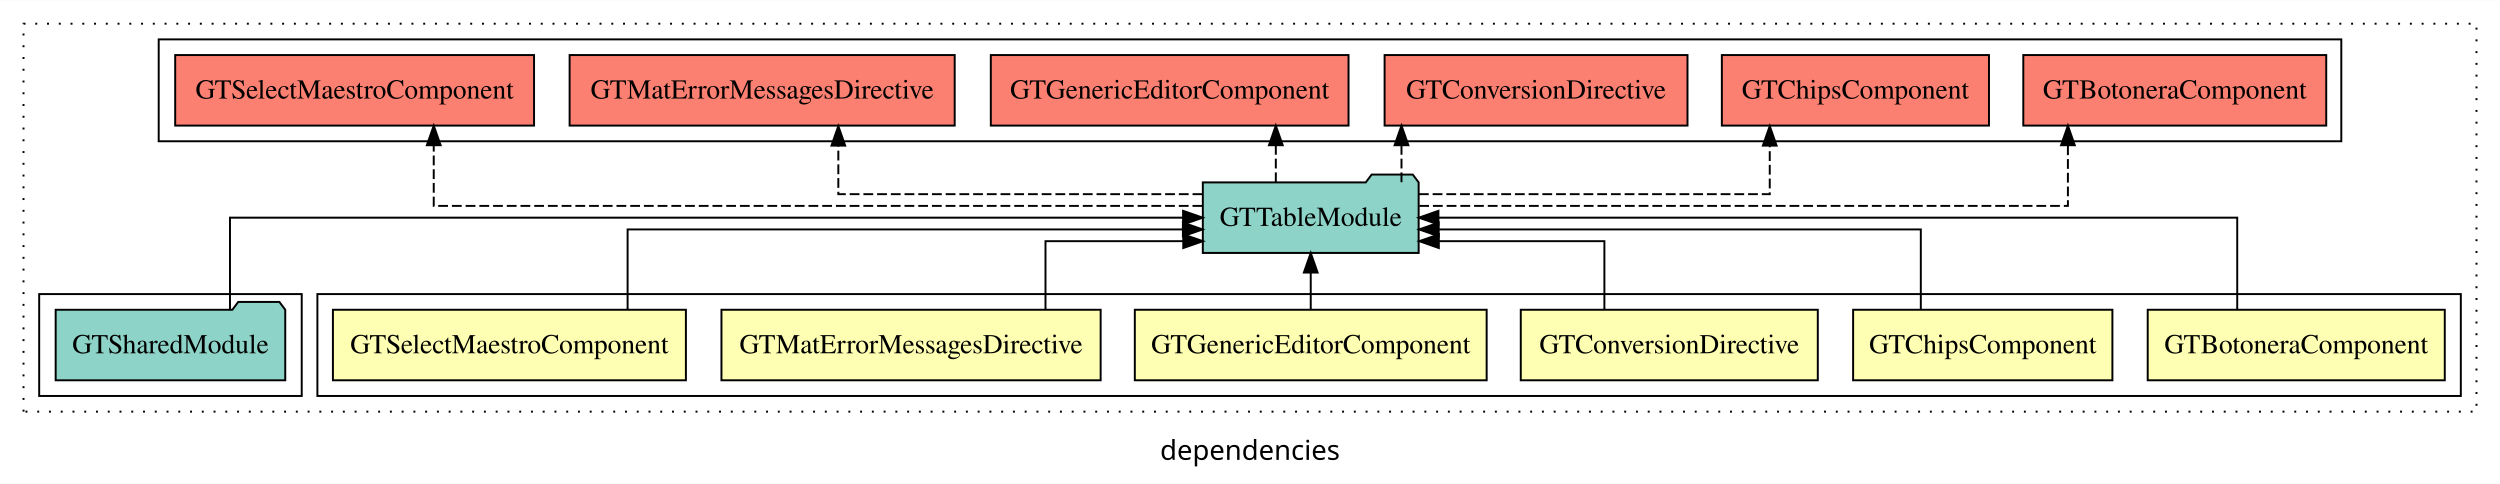
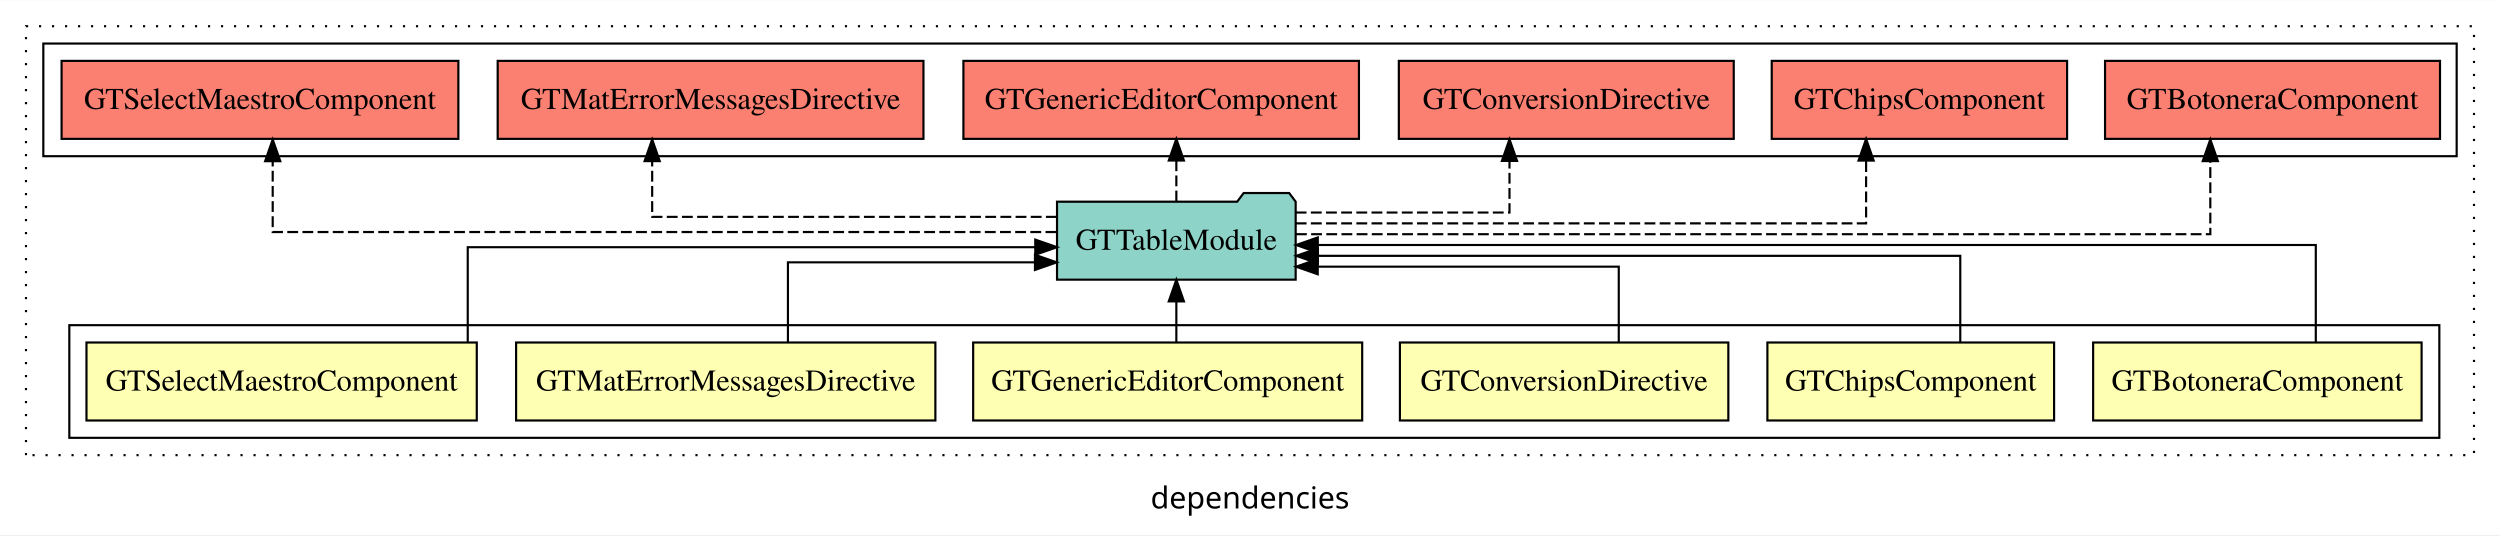
- <svg xmlns="http://www.w3.org/2000/svg" width="1276pt" height="247pt" viewBox="0.00 0.00 1276.00 246.80">
+ <svg xmlns="http://www.w3.org/2000/svg" width="1154pt" height="247pt" viewBox="0.00 0.00 1154.00 246.80">
  <g id="graph0" class="graph" transform="scale(1 1) rotate(0) translate(4 242.8)">
-     <polygon fill="white" stroke="transparent" points="-4,4 -4,-242.8 1272,-242.8 1272,4 -4,4" />
-     <text text-anchor="middle" x="634" y="-8.2" font-family="sans-serif" font-size="14.00">dependencies</text>
+     <polygon fill="white" stroke="transparent" points="-4,4 -4,-242.8 1150,-242.8 1150,4 -4,4" />
+     <text text-anchor="middle" x="573" y="-8.2" font-family="sans-serif" font-size="14.00">dependencies</text>
    <g id="clust1" class="cluster">
-       <polygon fill="none" stroke="black" stroke-dasharray="1,5" points="8,-32.8 8,-230.8 1260,-230.8 1260,-32.8 8,-32.8" />
+       <polygon fill="none" stroke="black" stroke-dasharray="1,5" points="8,-32.8 8,-230.8 1138,-230.8 1138,-32.8 8,-32.8" />
    </g>
    <g id="clust2" class="cluster">
-       <polygon fill="none" stroke="black" points="158,-40.8 158,-92.8 1252,-92.8 1252,-40.8 158,-40.8" />
+       <polygon fill="none" stroke="black" points="28,-40.8 28,-92.8 1122,-92.8 1122,-40.8 28,-40.8" />
    </g>
    <g id="clust10" class="cluster">
-       <polygon fill="none" stroke="black" points="77,-170.8 77,-222.8 1191,-222.8 1191,-170.8 77,-170.8" />
-     </g>
-     <g id="clust9" class="cluster">
-       <polygon fill="none" stroke="black" points="16,-40.8 16,-92.8 150,-92.8 150,-40.8 16,-40.8" />
+       <polygon fill="none" stroke="black" points="16,-170.8 16,-222.8 1130,-222.8 1130,-170.8 16,-170.8" />
    </g>
    <g id="node1" class="node">
-       <polygon fill="#ffffb3" stroke="black" points="1243.81,-84.8 1092.19,-84.8 1092.19,-48.8 1243.81,-48.8 1243.81,-84.8" />
-       <text text-anchor="middle" x="1168" y="-62.6" font-family="Times,serif" font-size="14.00">GTBotoneraComponent</text>
+       <polygon fill="#ffffb3" stroke="black" points="1113.81,-84.8 962.19,-84.8 962.19,-48.8 1113.81,-48.8 1113.81,-84.8" />
+       <text text-anchor="middle" x="1038" y="-62.6" font-family="Times,serif" font-size="14.00">GTBotoneraComponent</text>
    </g>
    <g id="node7" class="node">
-       <polygon fill="#8dd3c7" stroke="black" points="720.08,-149.8 717.08,-153.8 696.08,-153.8 693.08,-149.8 609.92,-149.8 609.92,-113.8 720.08,-113.8 720.08,-149.8" />
-       <text text-anchor="middle" x="665" y="-127.6" font-family="Times,serif" font-size="14.00">GTTableModule</text>
+       <polygon fill="#8dd3c7" stroke="black" points="594.08,-149.8 591.08,-153.8 570.08,-153.8 567.08,-149.8 483.92,-149.8 483.92,-113.8 594.08,-113.8 594.08,-149.8" />
+       <text text-anchor="middle" x="539" y="-127.6" font-family="Times,serif" font-size="14.00">GTTableModule</text>
    </g>
    <g id="edge1" class="edge">
-       <path fill="none" stroke="black" d="M1137.88,-84.91C1137.88,-104.14 1137.88,-131.8 1137.88,-131.8 1137.88,-131.8 730.17,-131.8 730.17,-131.8" />
-       <polygon fill="black" stroke="black" points="730.17,-128.3 720.17,-131.8 730.17,-135.3 730.17,-128.3" />
+       <path fill="none" stroke="black" d="M1064.97,-85.02C1064.97,-103.63 1064.97,-129.8 1064.97,-129.8 1064.97,-129.8 604.29,-129.8 604.29,-129.8" />
+       <polygon fill="black" stroke="black" points="604.29,-126.3 594.29,-129.8 604.29,-133.3 604.29,-126.3" />
    </g>
    <g id="node2" class="node">
-       <polygon fill="#ffffb3" stroke="black" points="1074.17,-84.8 941.83,-84.8 941.83,-48.8 1074.17,-48.8 1074.17,-84.8" />
-       <text text-anchor="middle" x="1008" y="-62.6" font-family="Times,serif" font-size="14.00">GTChipsComponent</text>
+       <polygon fill="#ffffb3" stroke="black" points="944.17,-84.8 811.83,-84.8 811.83,-48.8 944.17,-48.8 944.17,-84.8" />
+       <text text-anchor="middle" x="878" y="-62.6" font-family="Times,serif" font-size="14.00">GTChipsComponent</text>
    </g>
    <g id="edge2" class="edge">
-       <path fill="none" stroke="black" d="M976.38,-84.82C976.38,-102.17 976.38,-125.8 976.38,-125.8 976.38,-125.8 730.31,-125.8 730.31,-125.8" />
-       <polygon fill="black" stroke="black" points="730.31,-122.3 720.31,-125.8 730.31,-129.3 730.31,-122.3" />
+       <path fill="none" stroke="black" d="M900.86,-84.83C900.86,-101.86 900.86,-124.8 900.86,-124.8 900.86,-124.8 604.35,-124.8 604.35,-124.8" />
+       <polygon fill="black" stroke="black" points="604.35,-121.3 594.35,-124.8 604.35,-128.3 604.35,-121.3" />
    </g>
    <g id="node3" class="node">
-       <polygon fill="#ffffb3" stroke="black" points="923.8,-84.8 772.2,-84.8 772.2,-48.8 923.8,-48.8 923.8,-84.8" />
-       <text text-anchor="middle" x="848" y="-62.6" font-family="Times,serif" font-size="14.00">GTConversionDirective</text>
+       <polygon fill="#ffffb3" stroke="black" points="793.8,-84.8 642.2,-84.8 642.2,-48.8 793.8,-48.8 793.8,-84.8" />
+       <text text-anchor="middle" x="718" y="-62.6" font-family="Times,serif" font-size="14.00">GTConversionDirective</text>
    </g>
    <g id="edge3" class="edge">
-       <path fill="none" stroke="black" d="M814.88,-85.04C814.88,-100.37 814.88,-119.8 814.88,-119.8 814.88,-119.8 730.38,-119.8 730.38,-119.8" />
-       <polygon fill="black" stroke="black" points="730.38,-116.3 720.38,-119.8 730.38,-123.3 730.38,-116.3" />
+       <path fill="none" stroke="black" d="M743.22,-85.04C743.22,-100.37 743.22,-119.8 743.22,-119.8 743.22,-119.8 604.26,-119.8 604.26,-119.8" />
+       <polygon fill="black" stroke="black" points="604.26,-116.3 594.26,-119.8 604.26,-123.3 604.26,-116.3" />
    </g>
    <g id="node4" class="node">
-       <polygon fill="#ffffb3" stroke="black" points="754.79,-84.8 575.21,-84.8 575.21,-48.8 754.79,-48.8 754.79,-84.8" />
-       <text text-anchor="middle" x="665" y="-62.6" font-family="Times,serif" font-size="14.00">GTGenericEditorComponent</text>
+       <polygon fill="#ffffb3" stroke="black" points="624.79,-84.8 445.21,-84.8 445.21,-48.8 624.79,-48.8 624.79,-84.8" />
+       <text text-anchor="middle" x="535" y="-62.6" font-family="Times,serif" font-size="14.00">GTGenericEditorComponent</text>
    </g>
    <g id="edge4" class="edge">
-       <path fill="none" stroke="black" d="M665,-84.91C665,-84.91 665,-103.79 665,-103.79" />
-       <polygon fill="black" stroke="black" points="661.5,-103.79 665,-113.79 668.5,-103.79 661.5,-103.79" />
+       <path fill="none" stroke="black" d="M539,-84.91C539,-84.91 539,-103.79 539,-103.79" />
+       <polygon fill="black" stroke="black" points="535.5,-103.79 539,-113.79 542.5,-103.79 535.5,-103.79" />
    </g>
    <g id="node5" class="node">
-       <polygon fill="#ffffb3" stroke="black" points="557.77,-84.8 364.23,-84.8 364.23,-48.8 557.77,-48.8 557.77,-84.8" />
-       <text text-anchor="middle" x="461" y="-62.6" font-family="Times,serif" font-size="14.00">GTMatErrorMessagesDirective</text>
+       <polygon fill="#ffffb3" stroke="black" points="427.77,-84.8 234.23,-84.8 234.23,-48.8 427.77,-48.8 427.77,-84.8" />
+       <text text-anchor="middle" x="331" y="-62.6" font-family="Times,serif" font-size="14.00">GTMatErrorMessagesDirective</text>
    </g>
    <g id="edge5" class="edge">
-       <path fill="none" stroke="black" d="M529.62,-85.04C529.62,-100.37 529.62,-119.8 529.62,-119.8 529.62,-119.8 599.94,-119.8 599.94,-119.8" />
-       <polygon fill="black" stroke="black" points="599.94,-123.3 609.94,-119.8 599.94,-116.3 599.94,-123.3" />
+       <path fill="none" stroke="black" d="M359.71,-84.81C359.71,-100.85 359.71,-121.8 359.71,-121.8 359.71,-121.8 473.74,-121.8 473.74,-121.8" />
+       <polygon fill="black" stroke="black" points="473.74,-125.3 483.74,-121.8 473.74,-118.3 473.74,-125.3" />
    </g>
    <g id="node6" class="node">
-       <polygon fill="#ffffb3" stroke="black" points="346.08,-84.8 165.92,-84.8 165.92,-48.8 346.08,-48.8 346.08,-84.8" />
-       <text text-anchor="middle" x="256" y="-62.6" font-family="Times,serif" font-size="14.00">GTSelectMaestroComponent</text>
+       <polygon fill="#ffffb3" stroke="black" points="216.08,-84.8 35.92,-84.8 35.92,-48.8 216.08,-48.8 216.08,-84.8" />
+       <text text-anchor="middle" x="126" y="-62.6" font-family="Times,serif" font-size="14.00">GTSelectMaestroComponent</text>
    </g>
    <g id="edge6" class="edge">
-       <path fill="none" stroke="black" d="M316.33,-84.82C316.33,-102.17 316.33,-125.8 316.33,-125.8 316.33,-125.8 599.75,-125.8 599.75,-125.8" />
-       <polygon fill="black" stroke="black" points="599.75,-129.3 609.75,-125.8 599.75,-122.3 599.75,-129.3" />
+       <path fill="none" stroke="black" d="M211.91,-85.07C211.91,-103.36 211.91,-128.8 211.91,-128.8 211.91,-128.8 473.88,-128.8 473.88,-128.8" />
+       <polygon fill="black" stroke="black" points="473.88,-132.3 483.88,-128.8 473.88,-125.3 473.88,-132.3" />
+     </g>
+     <g id="node8" class="node">
+       <polygon fill="#fb8072" stroke="black" points="1122.31,-214.8 967.69,-214.8 967.69,-178.8 1122.31,-178.8 1122.31,-214.8" />
+       <text text-anchor="middle" x="1045" y="-192.6" font-family="Times,serif" font-size="14.00">GTBotoneraComponent </text>
+     </g>
+     <g id="edge7" class="edge">
+       <path fill="none" stroke="black" stroke-dasharray="5,2" d="M594.22,-134.8C719.85,-134.8 1016.28,-134.8 1016.28,-134.8 1016.28,-134.8 1016.28,-168.53 1016.28,-168.53" />
+       <polygon fill="black" stroke="black" points="1012.78,-168.53 1016.28,-178.53 1019.78,-168.53 1012.78,-168.53" />
    </g>
    <g id="node9" class="node">
-       <polygon fill="#fb8072" stroke="black" points="1183.31,-214.8 1028.69,-214.8 1028.69,-178.8 1183.31,-178.8 1183.31,-214.8" />
-       <text text-anchor="middle" x="1106" y="-192.6" font-family="Times,serif" font-size="14.00">GTBotoneraComponent </text>
+       <polygon fill="#fb8072" stroke="black" points="950.17,-214.8 813.83,-214.8 813.83,-178.8 950.17,-178.8 950.17,-214.8" />
+       <text text-anchor="middle" x="882" y="-192.6" font-family="Times,serif" font-size="14.00">GTChipsComponent </text>
    </g>
    <g id="edge8" class="edge">
-       <path fill="none" stroke="black" stroke-dasharray="5,2" d="M720.37,-137.8C827.23,-137.8 1051.46,-137.8 1051.46,-137.8 1051.46,-137.8 1051.46,-168.78 1051.46,-168.78" />
-       <polygon fill="black" stroke="black" points="1047.96,-168.78 1051.46,-178.78 1054.96,-168.78 1047.96,-168.78" />
+       <path fill="none" stroke="black" stroke-dasharray="5,2" d="M594.1,-139.8C685.22,-139.8 857.39,-139.8 857.39,-139.8 857.39,-139.8 857.39,-168.76 857.39,-168.76" />
+       <polygon fill="black" stroke="black" points="853.89,-168.76 857.39,-178.76 860.89,-168.76 853.89,-168.76" />
    </g>
    <g id="node10" class="node">
-       <polygon fill="#fb8072" stroke="black" points="1011.17,-214.8 874.83,-214.8 874.83,-178.8 1011.17,-178.8 1011.17,-214.8" />
-       <text text-anchor="middle" x="943" y="-192.6" font-family="Times,serif" font-size="14.00">GTChipsComponent </text>
+       <polygon fill="#fb8072" stroke="black" points="796.3,-214.8 641.7,-214.8 641.7,-178.8 796.3,-178.8 796.3,-214.8" />
+       <text text-anchor="middle" x="719" y="-192.6" font-family="Times,serif" font-size="14.00">GTConversionDirective </text>
    </g>
    <g id="edge9" class="edge">
-       <path fill="none" stroke="black" stroke-dasharray="5,2" d="M720.22,-143.8C789.49,-143.8 899.28,-143.8 899.28,-143.8 899.28,-143.8 899.28,-168.56 899.28,-168.56" />
-       <polygon fill="black" stroke="black" points="895.78,-168.56 899.28,-178.56 902.78,-168.56 895.78,-168.56" />
+       <path fill="none" stroke="black" stroke-dasharray="5,2" d="M594.09,-144.8C638.21,-144.8 692.78,-144.8 692.78,-144.8 692.78,-144.8 692.78,-168.61 692.78,-168.61" />
+       <polygon fill="black" stroke="black" points="689.28,-168.61 692.78,-178.61 696.28,-168.61 689.28,-168.61" />
    </g>
    <g id="node11" class="node">
-       <polygon fill="#fb8072" stroke="black" points="857.3,-214.8 702.7,-214.8 702.7,-178.8 857.3,-178.8 857.3,-214.8" />
-       <text text-anchor="middle" x="780" y="-192.6" font-family="Times,serif" font-size="14.00">GTConversionDirective </text>
+       <polygon fill="#fb8072" stroke="black" points="623.29,-214.8 440.71,-214.8 440.71,-178.8 623.29,-178.8 623.29,-214.8" />
+       <text text-anchor="middle" x="532" y="-192.6" font-family="Times,serif" font-size="14.00">GTGenericEditorComponent </text>
    </g>
    <g id="edge10" class="edge">
-       <path fill="none" stroke="black" stroke-dasharray="5,2" d="M711.32,-149.91C711.32,-149.91 711.32,-168.79 711.32,-168.79" />
-       <polygon fill="black" stroke="black" points="707.82,-168.79 711.32,-178.79 714.82,-168.79 707.82,-168.79" />
+       <path fill="none" stroke="black" stroke-dasharray="5,2" d="M539,-149.91C539,-149.91 539,-168.79 539,-168.79" />
+       <polygon fill="black" stroke="black" points="535.5,-168.79 539,-178.79 542.5,-168.79 535.5,-168.79" />
    </g>
    <g id="node12" class="node">
-       <polygon fill="#fb8072" stroke="black" points="684.29,-214.8 501.71,-214.8 501.71,-178.8 684.29,-178.8 684.29,-214.8" />
-       <text text-anchor="middle" x="593" y="-192.6" font-family="Times,serif" font-size="14.00">GTGenericEditorComponent </text>
+       <polygon fill="#fb8072" stroke="black" points="422.27,-214.8 225.73,-214.8 225.73,-178.8 422.27,-178.8 422.27,-214.8" />
+       <text text-anchor="middle" x="324" y="-192.6" font-family="Times,serif" font-size="14.00">GTMatErrorMessagesDirective </text>
    </g>
    <g id="edge11" class="edge">
-       <path fill="none" stroke="black" stroke-dasharray="5,2" d="M647.18,-149.91C647.18,-149.91 647.18,-168.79 647.18,-168.79" />
-       <polygon fill="black" stroke="black" points="643.68,-168.79 647.18,-178.79 650.68,-168.79 643.68,-168.79" />
+       <path fill="none" stroke="black" stroke-dasharray="5,2" d="M483.79,-142.8C412.38,-142.8 297.04,-142.8 297.04,-142.8 297.04,-142.8 297.04,-168.52 297.04,-168.52" />
+       <polygon fill="black" stroke="black" points="293.54,-168.52 297.04,-178.52 300.54,-168.52 293.54,-168.52" />
    </g>
    <g id="node13" class="node">
-       <polygon fill="#fb8072" stroke="black" points="483.27,-214.8 286.73,-214.8 286.73,-178.8 483.27,-178.8 483.27,-214.8" />
-       <text text-anchor="middle" x="385" y="-192.6" font-family="Times,serif" font-size="14.00">GTMatErrorMessagesDirective </text>
+       <polygon fill="#fb8072" stroke="black" points="207.58,-214.8 24.42,-214.8 24.42,-178.8 207.58,-178.8 207.58,-214.8" />
+       <text text-anchor="middle" x="116" y="-192.6" font-family="Times,serif" font-size="14.00">GTSelectMaestroComponent </text>
    </g>
    <g id="edge12" class="edge">
-       <path fill="none" stroke="black" stroke-dasharray="5,2" d="M609.68,-143.8C538.49,-143.8 423.88,-143.8 423.88,-143.8 423.88,-143.8 423.88,-168.56 423.88,-168.56" />
-       <polygon fill="black" stroke="black" points="420.38,-168.56 423.88,-178.56 427.38,-168.56 420.38,-168.56" />
-     </g>
-     <g id="node14" class="node">
-       <polygon fill="#fb8072" stroke="black" points="268.58,-214.8 85.42,-214.8 85.42,-178.8 268.58,-178.8 268.58,-214.8" />
-       <text text-anchor="middle" x="177" y="-192.6" font-family="Times,serif" font-size="14.00">GTSelectMaestroComponent </text>
-     </g>
-     <g id="edge13" class="edge">
-       <path fill="none" stroke="black" stroke-dasharray="5,2" d="M609.66,-137.8C489.9,-137.8 217.38,-137.8 217.38,-137.8 217.38,-137.8 217.38,-168.78 217.38,-168.78" />
-       <polygon fill="black" stroke="black" points="213.88,-168.78 217.38,-178.78 220.88,-168.78 213.88,-168.78" />
-     </g>
-     <g id="node8" class="node">
-       <polygon fill="#8dd3c7" stroke="black" points="141.59,-84.8 138.59,-88.8 117.59,-88.8 114.59,-84.8 24.41,-84.8 24.41,-48.8 141.59,-48.8 141.59,-84.8" />
-       <text text-anchor="middle" x="83" y="-62.6" font-family="Times,serif" font-size="14.00">GTSharedModule</text>
-     </g>
-     <g id="edge7" class="edge">
-       <path fill="none" stroke="black" d="M113.38,-84.91C113.38,-104.14 113.38,-131.8 113.38,-131.8 113.38,-131.8 599.84,-131.8 599.84,-131.8" />
-       <polygon fill="black" stroke="black" points="599.84,-135.3 609.84,-131.8 599.84,-128.3 599.84,-135.3" />
+       <path fill="none" stroke="black" stroke-dasharray="5,2" d="M483.61,-135.8C370.14,-135.8 121.88,-135.8 121.88,-135.8 121.88,-135.8 121.88,-168.5 121.88,-168.5" />
+       <polygon fill="black" stroke="black" points="118.38,-168.5 121.88,-178.5 125.38,-168.5 118.38,-168.5" />
    </g>
  </g>
</svg>
